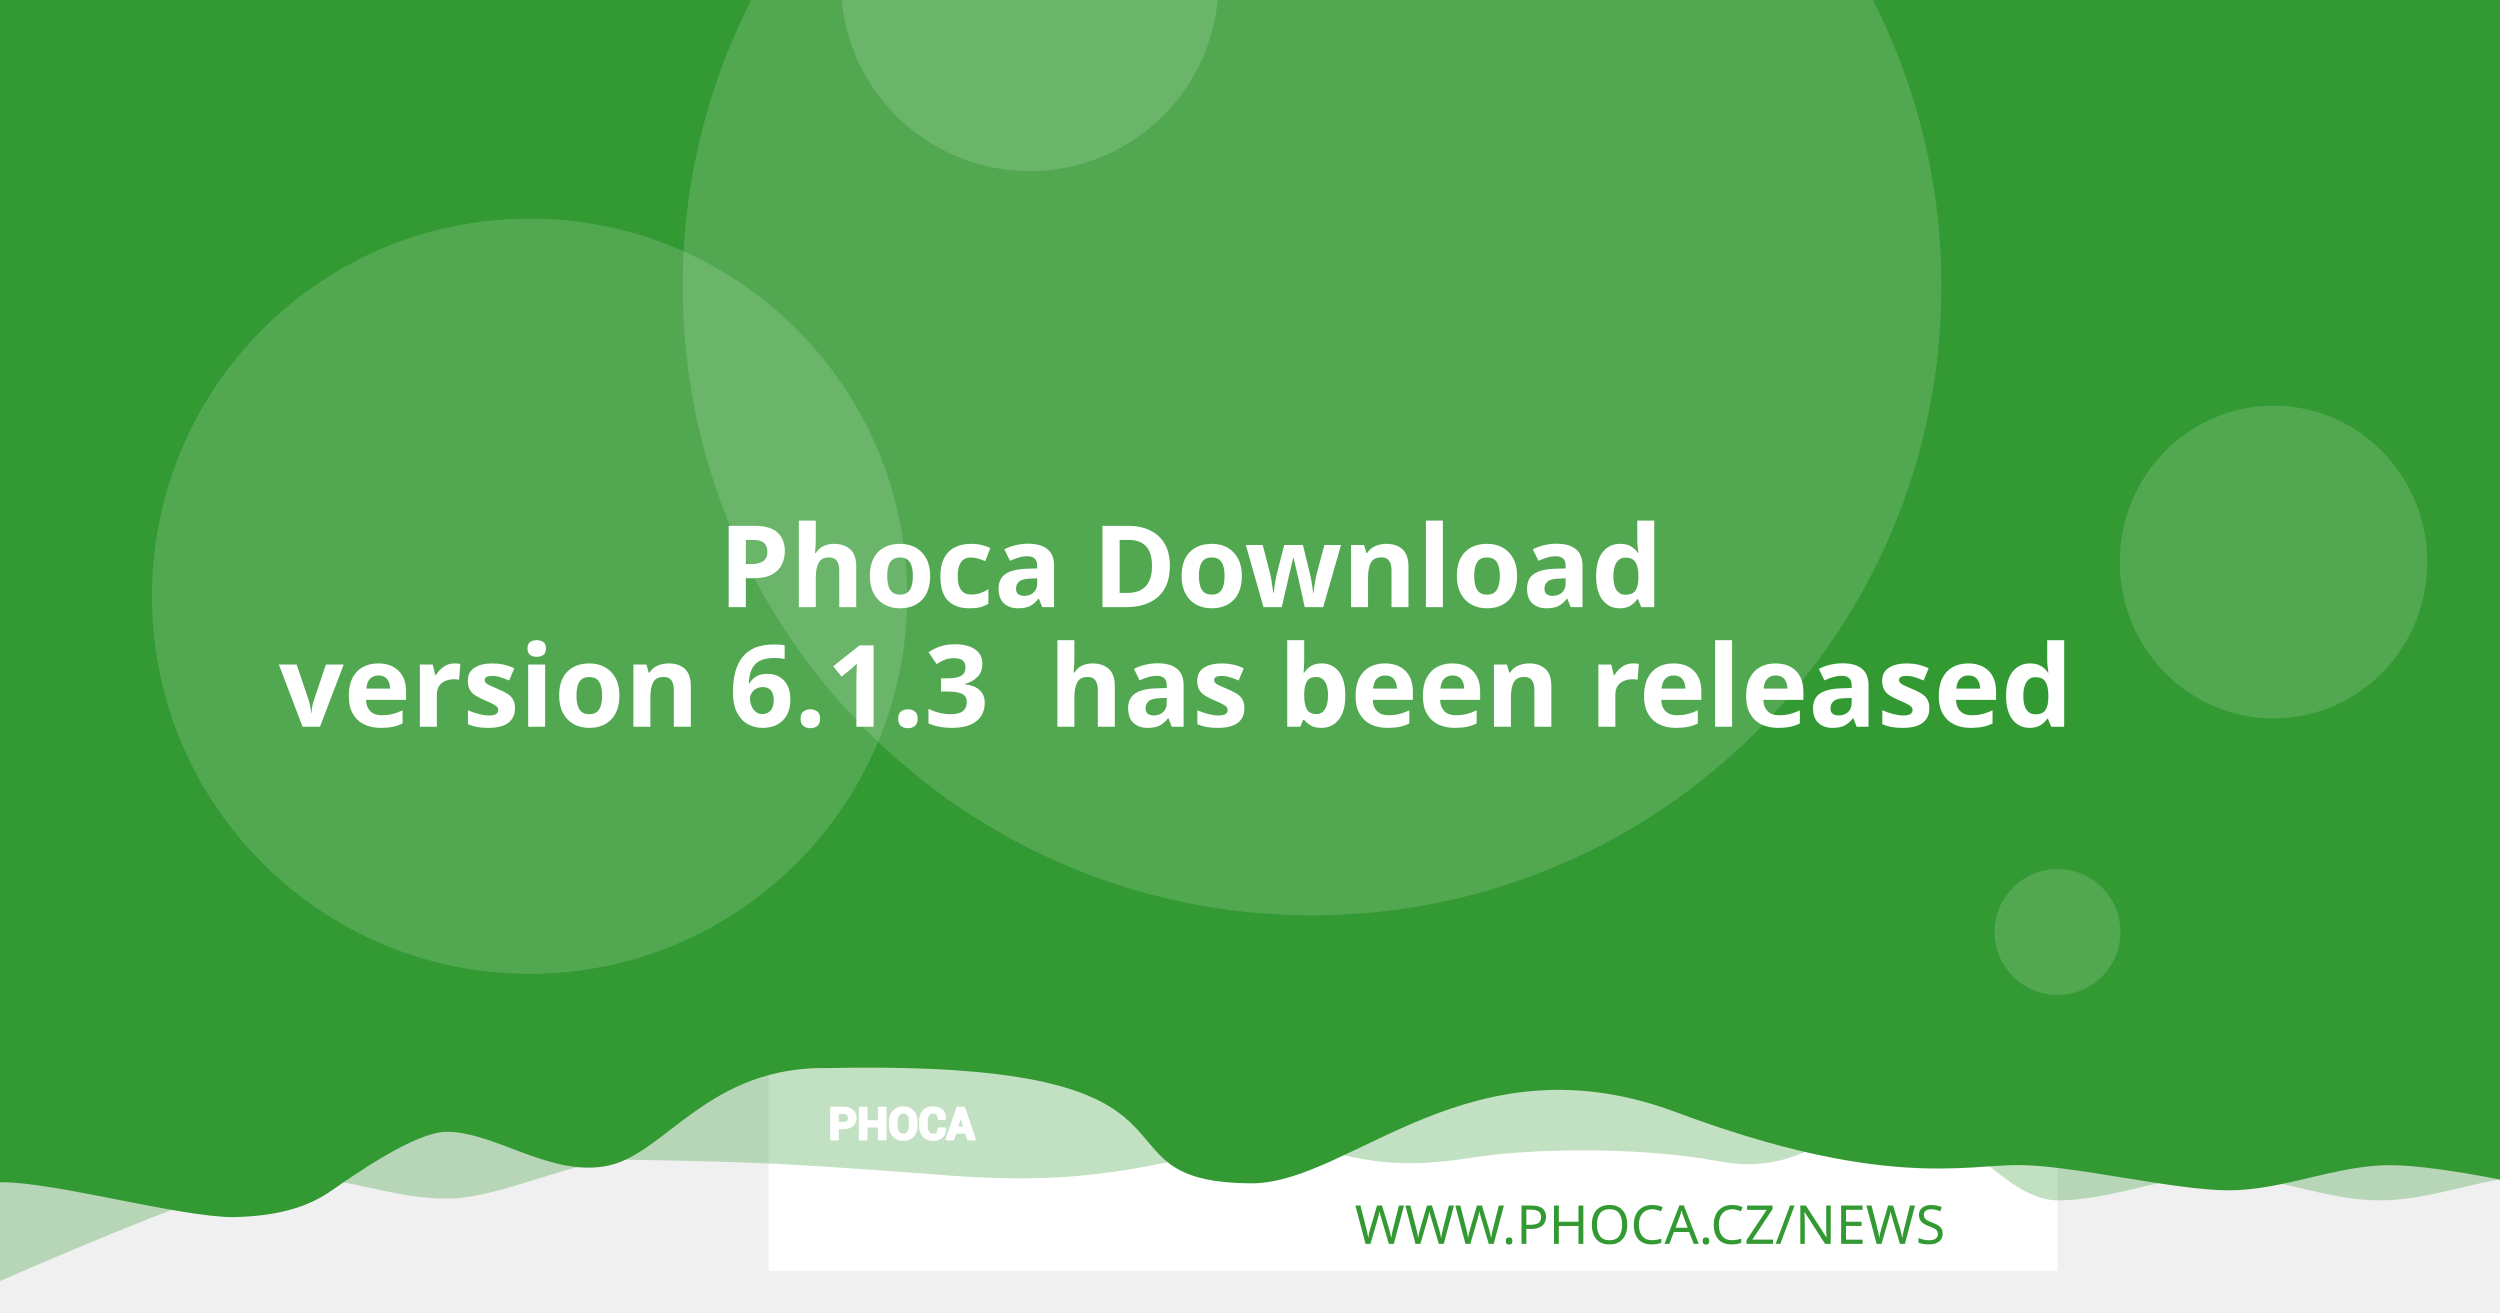
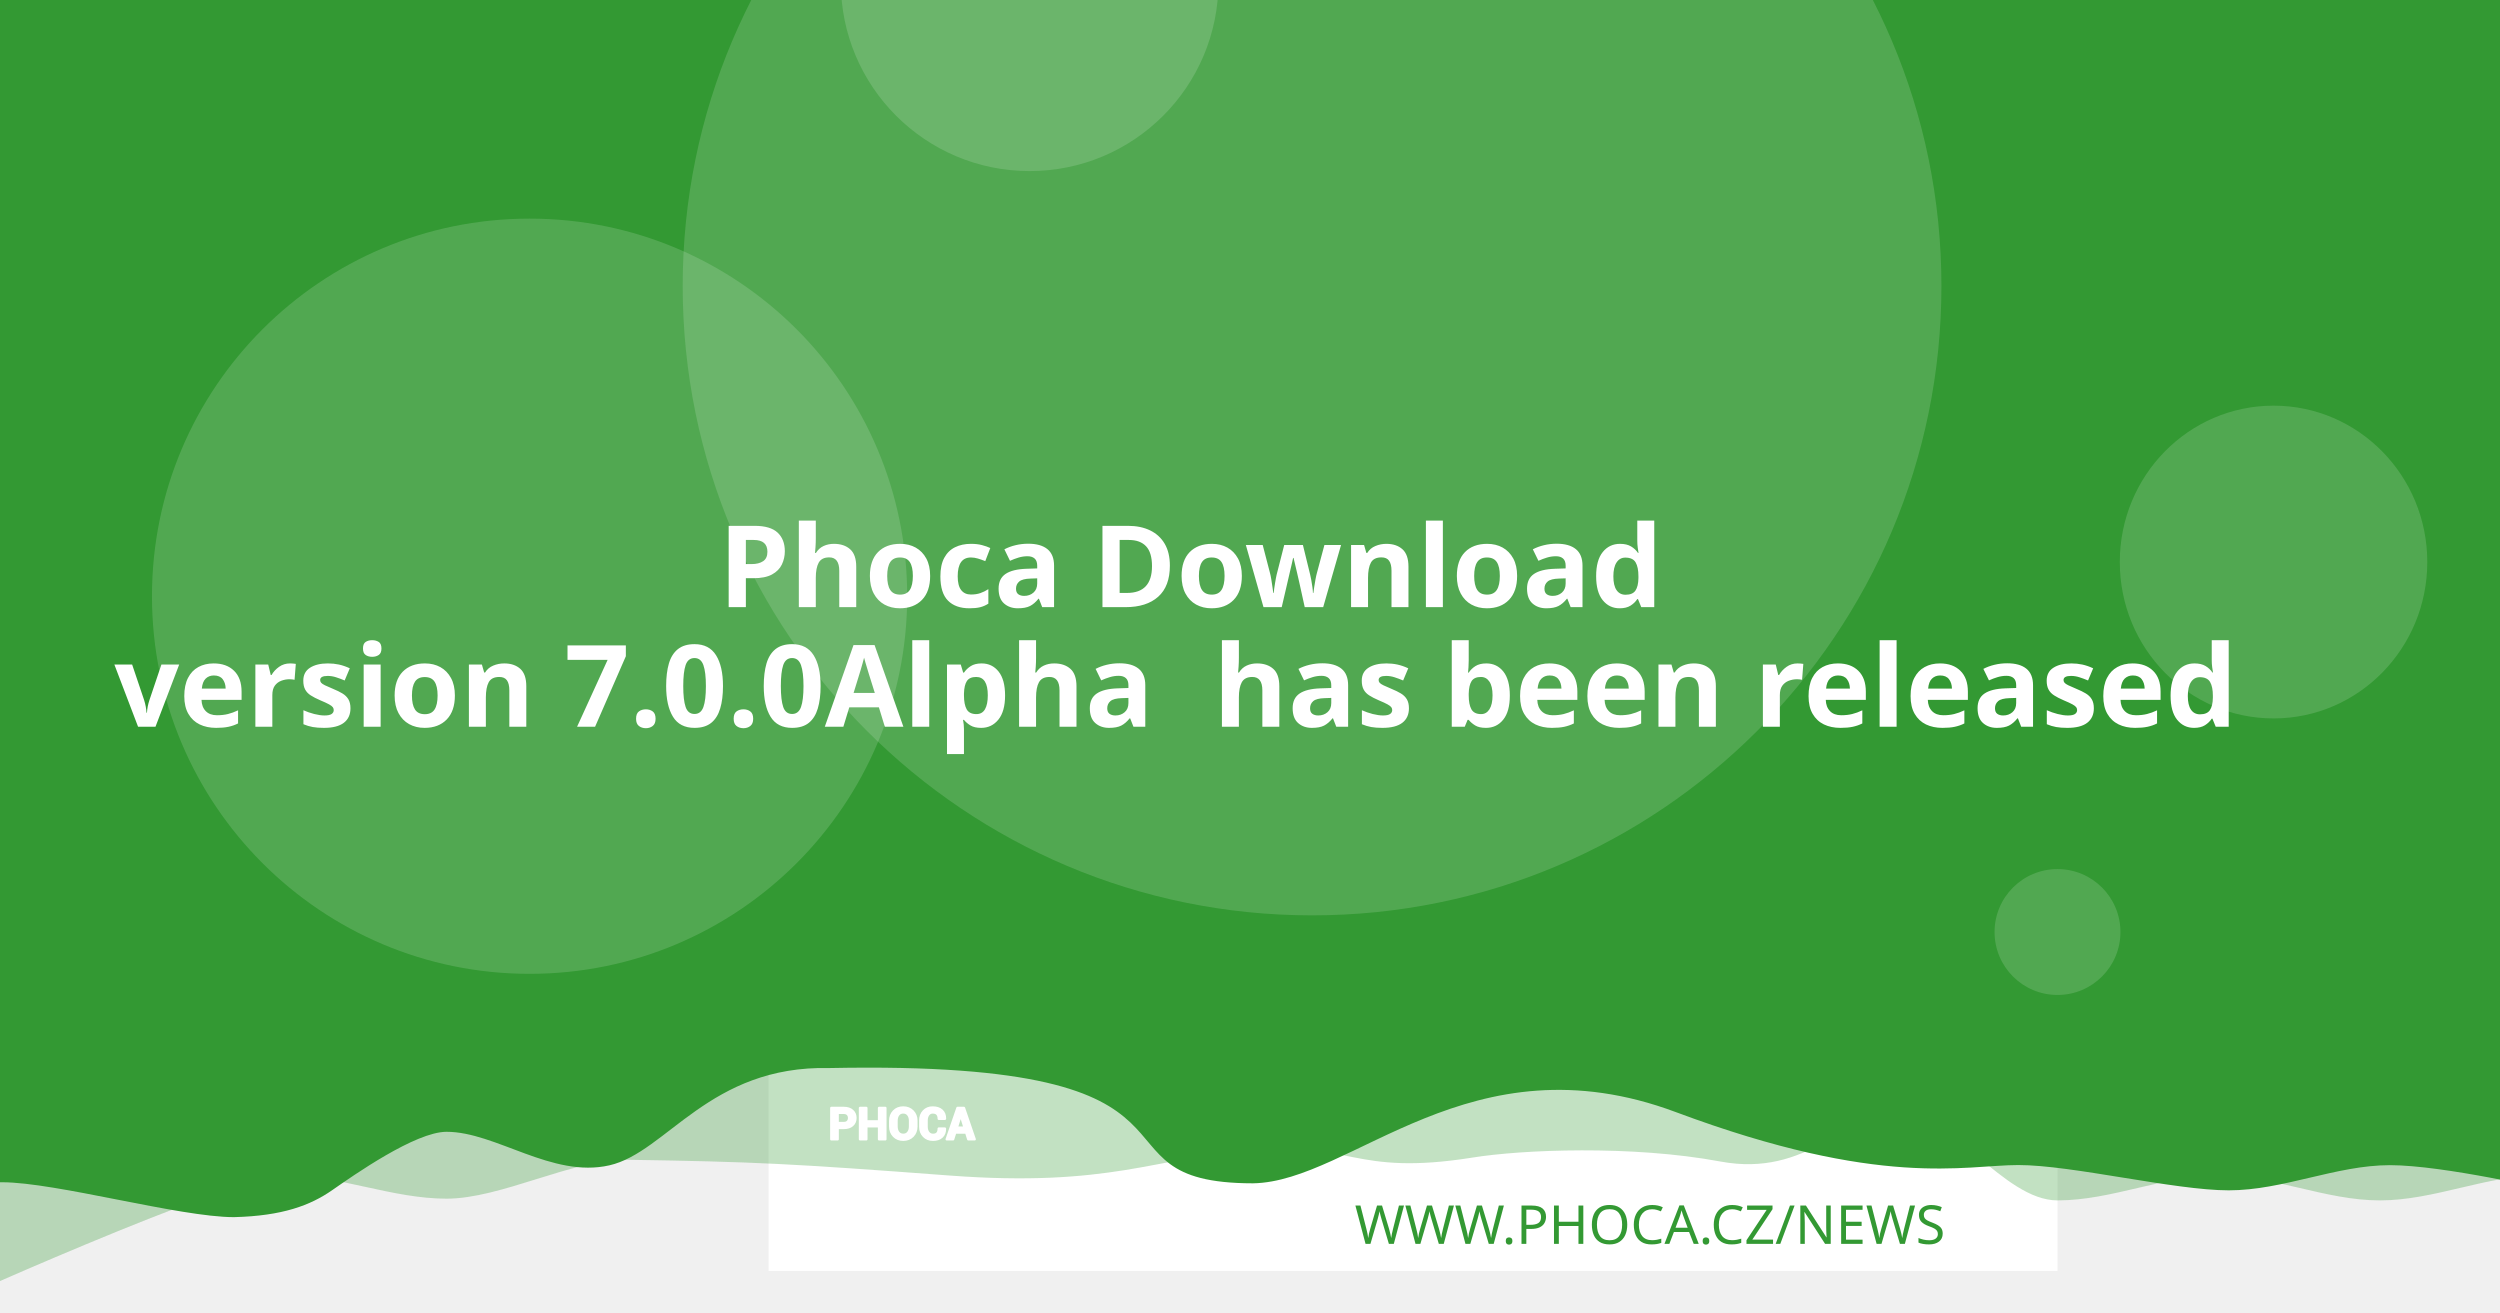
<svg xmlns="http://www.w3.org/2000/svg" version="1.1" viewBox="0 0 1200 630">
  <path d="m20.256 108.52a7.714 7.714 0 0 0-7.714 7.714v97.981a7.714 7.714 0 0 0 7.714 7.714h97.976a7.714 7.714 0 0 0 7.714-7.714v-97.981a7.714 7.714 0 0 0-7.714-7.714zm19.435 19.56c0.714-0.04 1.37 0.151 1.984 0.583 0.613 0.434 1.018 0.978 1.215 1.637l2.918 10.039 56.209-2.948c1.002-0.052 1.838 0.296 2.506 1.04 0.665 0.732 0.929 1.612 0.768 2.627l-4.71 30.132c-0.167 0.89-0.688 1.809-1.557 2.747-0.869 0.95-2.001 1.463-3.38 1.537l-39.707 2.079 3.671 12.389 33.562-1.758c0.878-0.049 1.633 0.215 2.28 0.783 0.632 0.583 0.971 1.312 1.019 2.19 0.046 0.878-0.215 1.633-0.783 2.28-0.583 0.635-1.312 0.974-2.189 1.019l-3.139 0.166 0.166 3.134c0.046 0.881-0.215 1.638-0.798 2.27-0.571 0.647-1.294 0.99-2.175 1.034-0.878 0.046-1.635-0.215-2.27-0.798-0.647-0.571-0.984-1.297-1.03-2.175l-0.166-3.134-18.817 0.979 0.161 3.139c0.046 0.881-0.212 1.638-0.783 2.27-0.583 0.647-1.312 0.988-2.189 1.034-0.878 0.049-1.633-0.215-2.28-0.798-0.635-0.571-0.974-1.297-1.02-2.175l-0.166-3.139-1.944 0.101c-0.753 0.039-1.441-0.135-2.079-0.517-0.623-0.383-1.067-0.764-1.341-1.125l-0.347-0.613-15.769-59.624-3.39 0.176c-0.841 0.046-1.586-0.219-2.245-0.798-0.659-0.571-1.009-1.292-1.055-2.17-0.046-0.881 0.225-1.635 0.824-2.27 0.595-0.647 1.308-0.989 2.149-1.034z" fill="#fff" stroke-width="1.208" style="paint-order:stroke fill markers" />
  <rect x="368.92" y="-8.647" width="618.68" height="618.68" fill="#fff" stroke-linejoin="round" stroke-width="6.042" style="paint-order:stroke fill markers" />
  <g stroke-linejoin="round" stroke-width="6.042">
    <path d="m59.586-3.814h1237.4v580.01s-51.556-12.084-77.334-12.084c-25.778 0-51.244 12.084-77.335 12.084-26.091 0-51.556-12.084-77.334-12.084-25.778 0-51.244 12.084-77.335 12.084-26.091 0-50.615-41.931-76.393-41.931s-43.072 31.169-85.504 23.256-95.293-5.729-119.04-1.869c-57.142 9.103-59.508-8.125-105.57-4.001s-68.78 18.359-145.37 12.602c-76.593-5.757-93.029-6.595-155.54-7.579-25.778 0-59.826 18.693-85.917 18.693-26.091 0-51.556-11.254-77.334-11.254-25.778 0-172.34 66.428-172.34 66.428z" fill="#339933" opacity=".3" style="paint-order:stroke fill markers" />
    <path d="m-12.915-8.647h1237.4v580.01s-51.556-12.084-77.334-12.084c-25.778 0-51.244 12.084-77.334 12.084-26.091 0-75.228-12.142-101.01-12.142-25.778 0-65.794 11.416-164.41-25.412s-155.37 33.433-202.97 34.185c-85.545-0.05-3.558-59.324-203.25-55.331-57.687-1.357-78.127 40.433-105.69 46.704-27.566 6.271-54.486-16.105-78.151-16.105-14.933 0-44.462 20.77-54.88 28.017-10.418 7.247-23.732 12.357-47.124 12.95-26.091 0-85.565-16.747-111.34-16.747-25.778 0-13.863 3.88-13.863 3.88z" fill="#339933" style="paint-order:stroke fill markers" />
    <circle cx="629.79" cy="137.28" r="302.09" fill="#fff" opacity=".15" style="paint-order:stroke fill markers" />
  </g>
  <g transform="matrix(.20516 0 0 .20516 127.07 503.01)" fill="#fff">
    <path d="m1340.4 187.13v26.573h-14.698v-73.229h29.182c8.411 0 15.036 2.146 19.865 6.438 4.823 4.292 7.24 9.938 7.24 16.943 0 7.005-2.417 12.635-7.24 16.891-4.828 4.255-11.453 6.385-19.865 6.385zm0-11.328h14.484c4.088 0 7.193-1.115 9.307-3.333 2.109-2.229 3.156-5.062 3.156-8.51 0-3.521-1.047-6.422-3.141-8.724-2.094-2.281-5.203-3.432-9.323-3.432h-14.484z" />
    <path d="m1452 213.7h-14.646v-30.385h-29.865v30.385h-14.698v-73.229h14.698v31.516h29.865v-31.516h14.646z" />
    <path d="m1524.6 183.68c0 8.974-2.833 16.391-8.516 22.26-5.698 5.854-13.078 8.792-22.162 8.792-9.01 0-16.338-2.938-21.969-8.792-5.63-5.87-8.448-13.286-8.448-22.26v-13.188c0-8.943 2.797-16.359 8.411-22.229 5.615-5.885 12.943-8.823 21.953-8.823 9.083 0 16.479 2.938 22.182 8.823 5.698 5.87 8.547 13.286 8.547 22.229zm-14.677-13.323c0-5.734-1.422-10.422-4.276-14.094-2.849-3.656-6.781-5.49-11.776-5.49-4.995 0-8.87 1.818-11.62 5.474-2.745 3.656-4.12 8.344-4.12 14.109v13.323c0 5.818 1.391 10.552 4.172 14.229 2.781 3.656 6.661 5.49 11.62 5.49 5.031 0 8.964-1.833 11.776-5.49 2.818-3.677 4.224-8.412 4.224-14.229z" />
    <path d="m1591.3 188.73 0.104 0.292c0.136 7.875-2.266 14.125-7.208 18.76-4.948 4.635-11.812 6.953-20.599 6.953-8.823 0-15.984-2.833-21.474-8.5-5.495-5.662-8.26-12.943-8.26-21.87v-14.521c0-8.875 2.698-16.151 8.052-21.849 5.375-5.703 12.344-8.552 20.927-8.552 9.042 0 16.115 2.318 21.214 6.969 5.099 4.656 7.588 10.99 7.453 19.005l-0.104 0.292h-14.281c0-4.823-1.151-8.516-3.469-11.089-2.318-2.557-5.922-3.844-10.812-3.844-4.396 0-7.88 1.781-10.458 5.339-2.588 3.568-3.875 8.099-3.875 13.625v14.594c0 5.594 1.354 10.161 4.068 13.729 2.729 3.557 6.386 5.338 11.021 5.338 4.583 0 7.979-1.234 10.177-3.688 2.198-2.474 3.297-6.13 3.297-10.984z" />
    <path d="m1641.2 197.94h-25.698l-4.995 15.76h-14.828l25.198-73.229h15.036l25.094 73.229h-14.828zm-22.094-11.328h18.474l-9.068-28.99h-0.292z" />
  </g>
  <g fill="none" stroke="#fff" stroke-linecap="round" stroke-linejoin="round" stroke-miterlimit="22.926" stroke-width="1.163">
    <path d="m402.06 541.4v5.452h-3.015v-15.024h5.987c1.726 0 3.085 0.44 4.075 1.321 0.989 0.88 1.485 2.039 1.485 3.476 0 1.437-0.496 2.592-1.485 3.465-0.991 0.873-2.35 1.31-4.075 1.31zm0-2.324h2.971c0.839 0 1.476-0.229 1.909-0.684 0.433-0.457 0.648-1.039 0.648-1.746 0-0.722-0.215-1.317-0.644-1.79-0.43-0.468-1.067-0.704-1.913-0.704h-2.971z" />
    <path d="m424.96 546.85h-3.005v-6.234h-6.127v6.234h-3.015v-15.024h3.015v6.466h6.127v-6.466h3.005z" />
    <path d="m439.85 540.69c0 1.841-0.581 3.363-1.747 4.567-1.169 1.201-2.683 1.804-4.547 1.804-1.849 0-3.352-0.603-4.507-1.804-1.155-1.204-1.733-2.726-1.733-4.567v-2.706c0-1.835 0.574-3.356 1.726-4.561 1.152-1.207 2.655-1.81 4.504-1.81 1.863 0 3.381 0.603 4.551 1.81 1.169 1.204 1.753 2.726 1.753 4.561zm-3.011-2.733c0-1.177-0.292-2.138-0.877-2.892-0.584-0.75-1.391-1.126-2.416-1.126-1.025 0-1.82 0.373-2.384 1.123-0.563 0.75-0.845 1.712-0.845 2.895v2.733c0 1.194 0.285 2.165 0.856 2.919 0.571 0.75 1.367 1.126 2.384 1.126 1.032 0 1.839-0.376 2.416-1.126 0.578-0.754 0.867-1.726 0.867-2.919z" />
    <path d="m453.53 541.73 0.021 0.06c0.028 1.616-0.465 2.898-1.479 3.849-1.015 0.951-2.423 1.427-4.226 1.427-1.81 0-3.279-0.581-4.406-1.744-1.127-1.161-1.695-2.655-1.695-4.487v-2.979c0-1.821 0.553-3.313 1.652-4.482 1.103-1.17 2.533-1.754 4.293-1.754 1.855 0 3.306 0.475 4.352 1.43 1.046 0.955 1.557 2.255 1.529 3.899l-0.021 0.06h-2.93c0-0.989-0.236-1.747-0.712-2.275-0.475-0.525-1.215-0.789-2.218-0.789-0.902 0-1.617 0.365-2.146 1.095-0.531 0.732-0.795 1.662-0.795 2.795v2.994c0 1.148 0.278 2.085 0.835 2.817 0.56 0.73 1.31 1.095 2.261 1.095 0.94 0 1.637-0.253 2.088-0.757 0.451-0.508 0.676-1.258 0.676-2.253z" />
    <path d="m463.77 543.62h-5.272l-1.025 3.233h-3.042l5.17-15.024h3.085l5.148 15.024h-3.042zm-4.533-2.324h3.79l-1.86-5.947h-0.06z" />
  </g>
  <text x="953.817" y="597.071" fill="#339933" font-family="sans-serif" font-size="25.778px" stroke-width="1.208" style="line-height:1.25" xml:space="preserve">
    <tspan x="953.817" y="597.071" fill="#339933" font-family="Montserrat" font-size="25.778px" font-weight="300" stroke-width="1.208" text-align="end" text-anchor="end">WWW.PHOCA.CZ/NEWS</tspan>
  </text>
  <text x="600" y="234.034" fill="#ffffff" font-family="Rubik" font-size="54.666px" font-weight="600" stroke-width="1.577" style="line-height:1.05" xml:space="preserve">
    <tspan x="600" y="234.034" text-align="center" text-anchor="middle" />
    <tspan x="600" y="291.433" font-size="54.666px" text-align="center" text-anchor="middle"> Phoca Download</tspan>
-     <tspan x="600" y="348.833" font-size="54.666px" text-align="center" text-anchor="middle">version 6.1.3
+     <tspan x="600" y="348.833" font-size="54.666px" text-align="center" text-anchor="middle">version 7.0.0Alpha
 has been released</tspan>
    <tspan x="600" y="406.232" font-size="54.666px" />
  </text>
  <g fill="#fff" stroke-linejoin="round">
    <circle cx="254.2" cy="286.19" r="181.25" opacity=".15" stroke-width="6.042" style="paint-order:stroke fill markers" />
    <circle cx="494.23" cy="-8.506" r="90.626" opacity=".15" stroke-width="6.042" style="paint-order:stroke fill markers" />
    <ellipse cx="1091.3" cy="269.78" rx="73.793" ry="75.059" opacity=".15" stroke-width="7.442" style="paint-order:stroke fill markers" />
    <circle cx="987.6" cy="447.37" r="30.209" opacity=".15" stroke-width="6.042" style="paint-order:stroke fill markers" />
  </g>
</svg>
